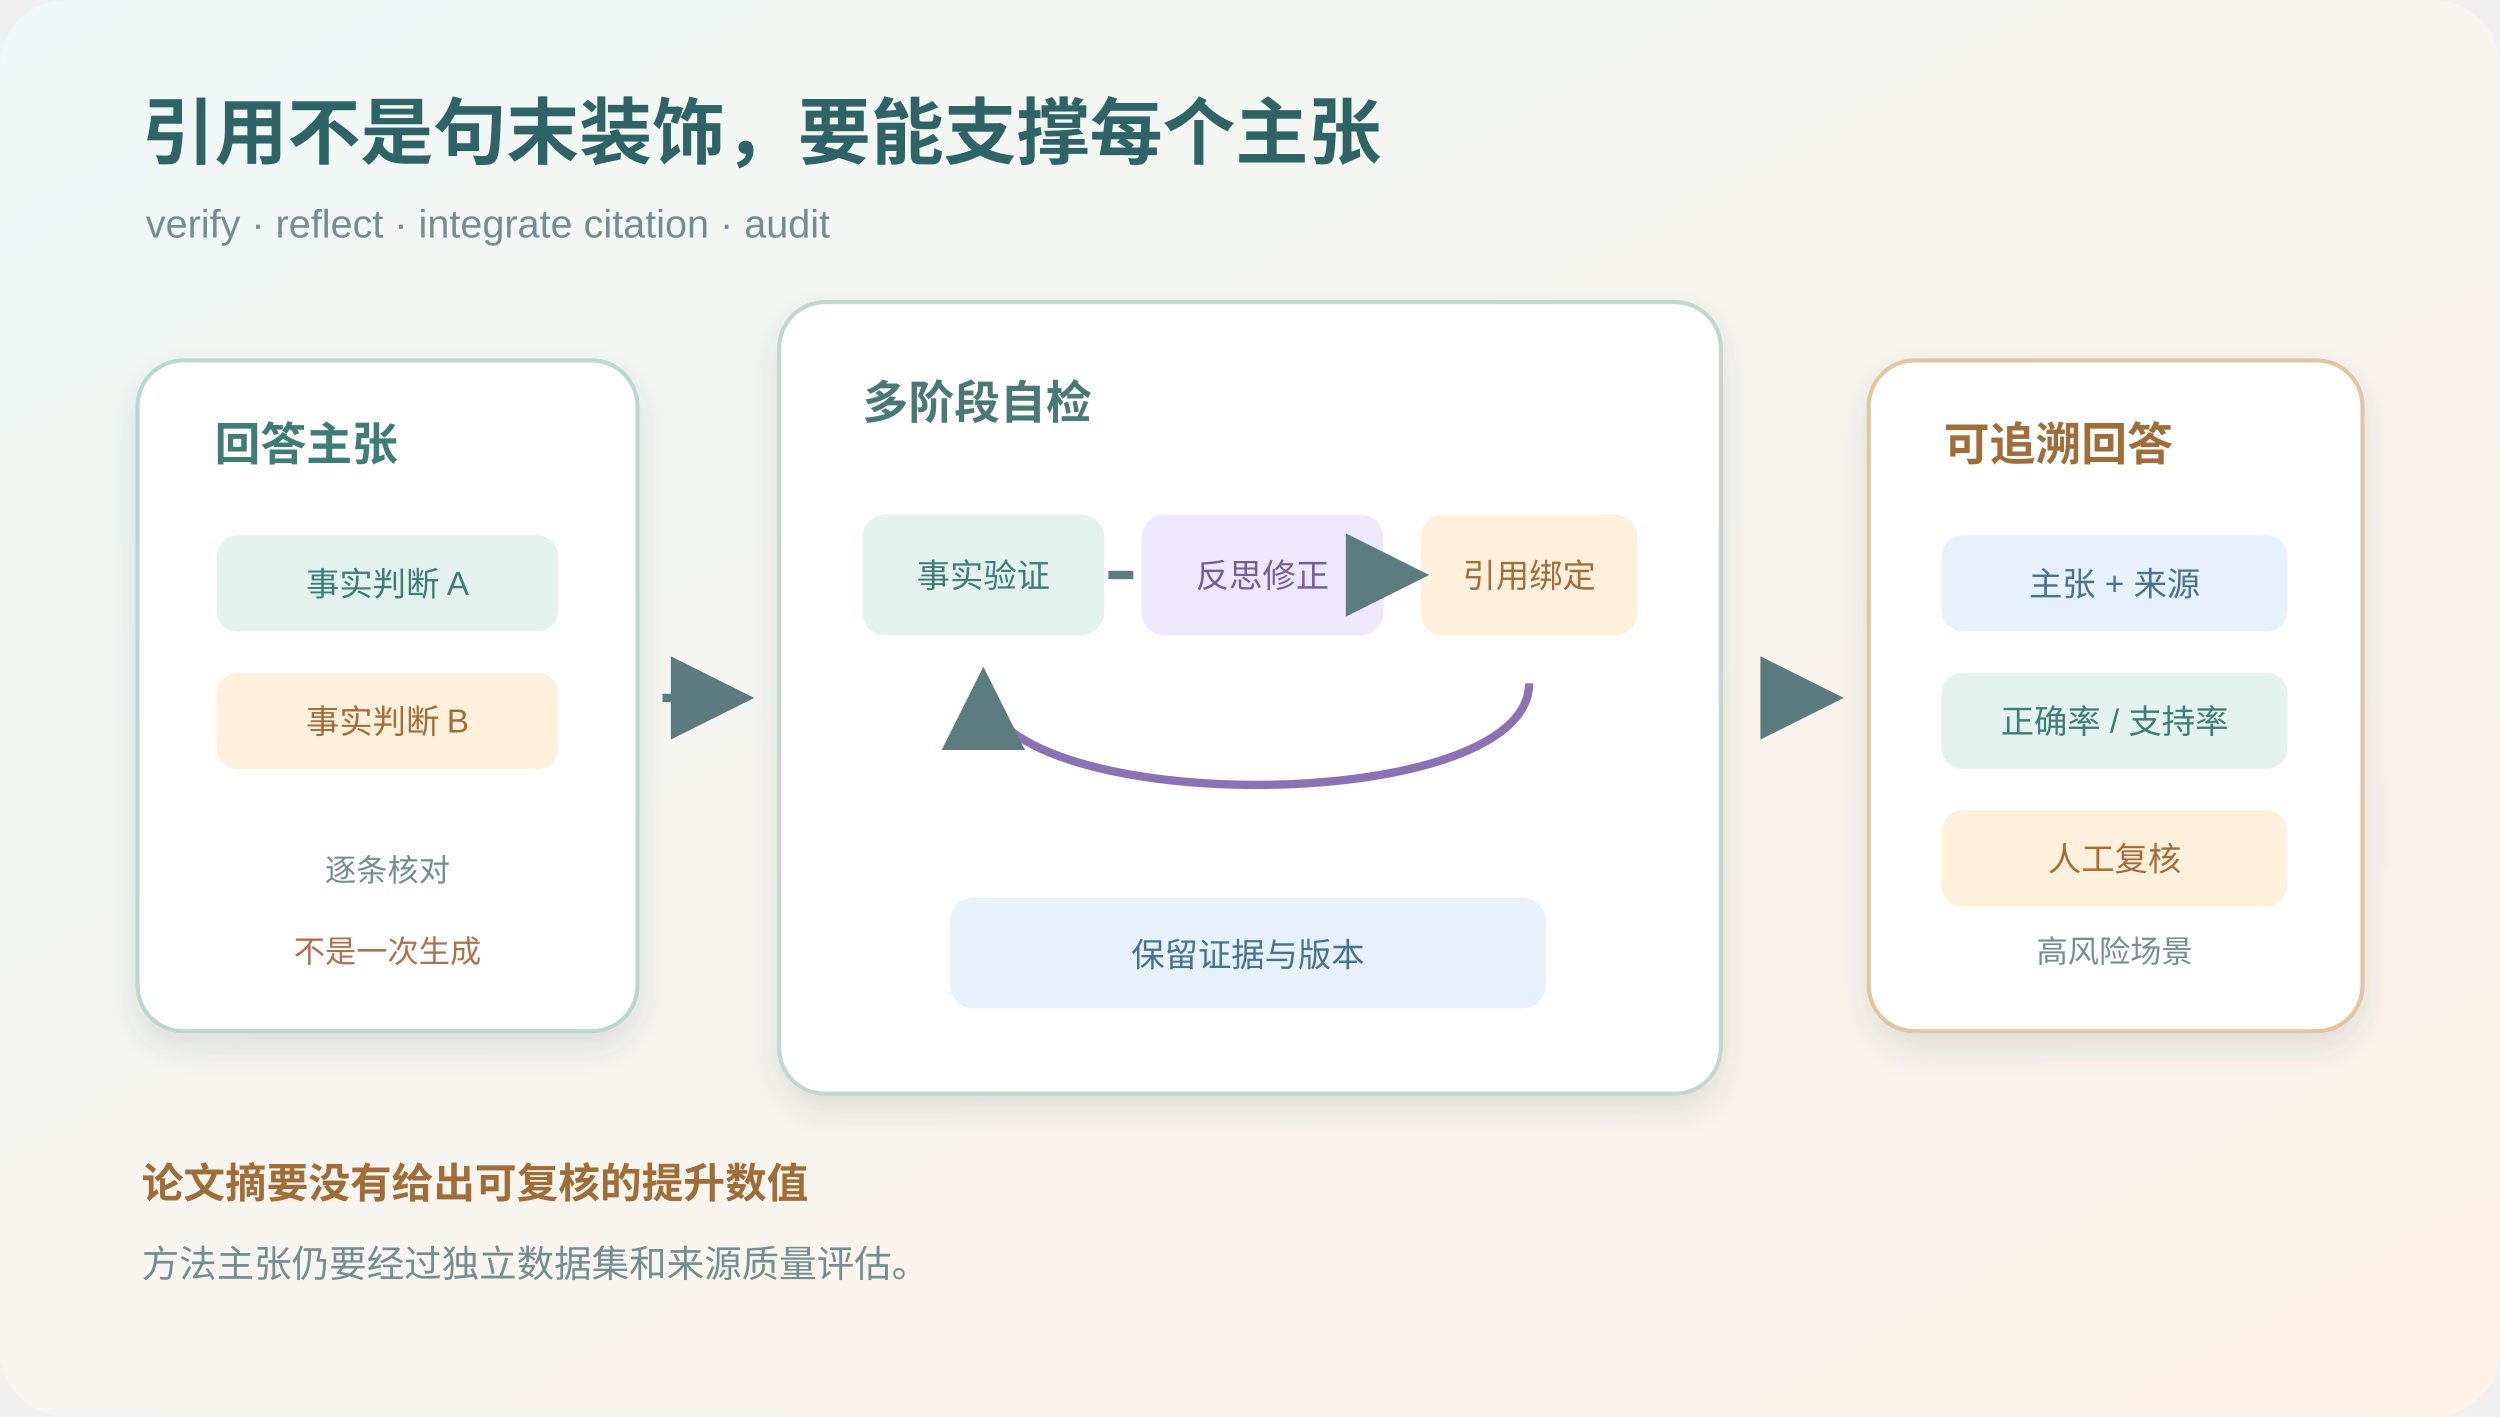
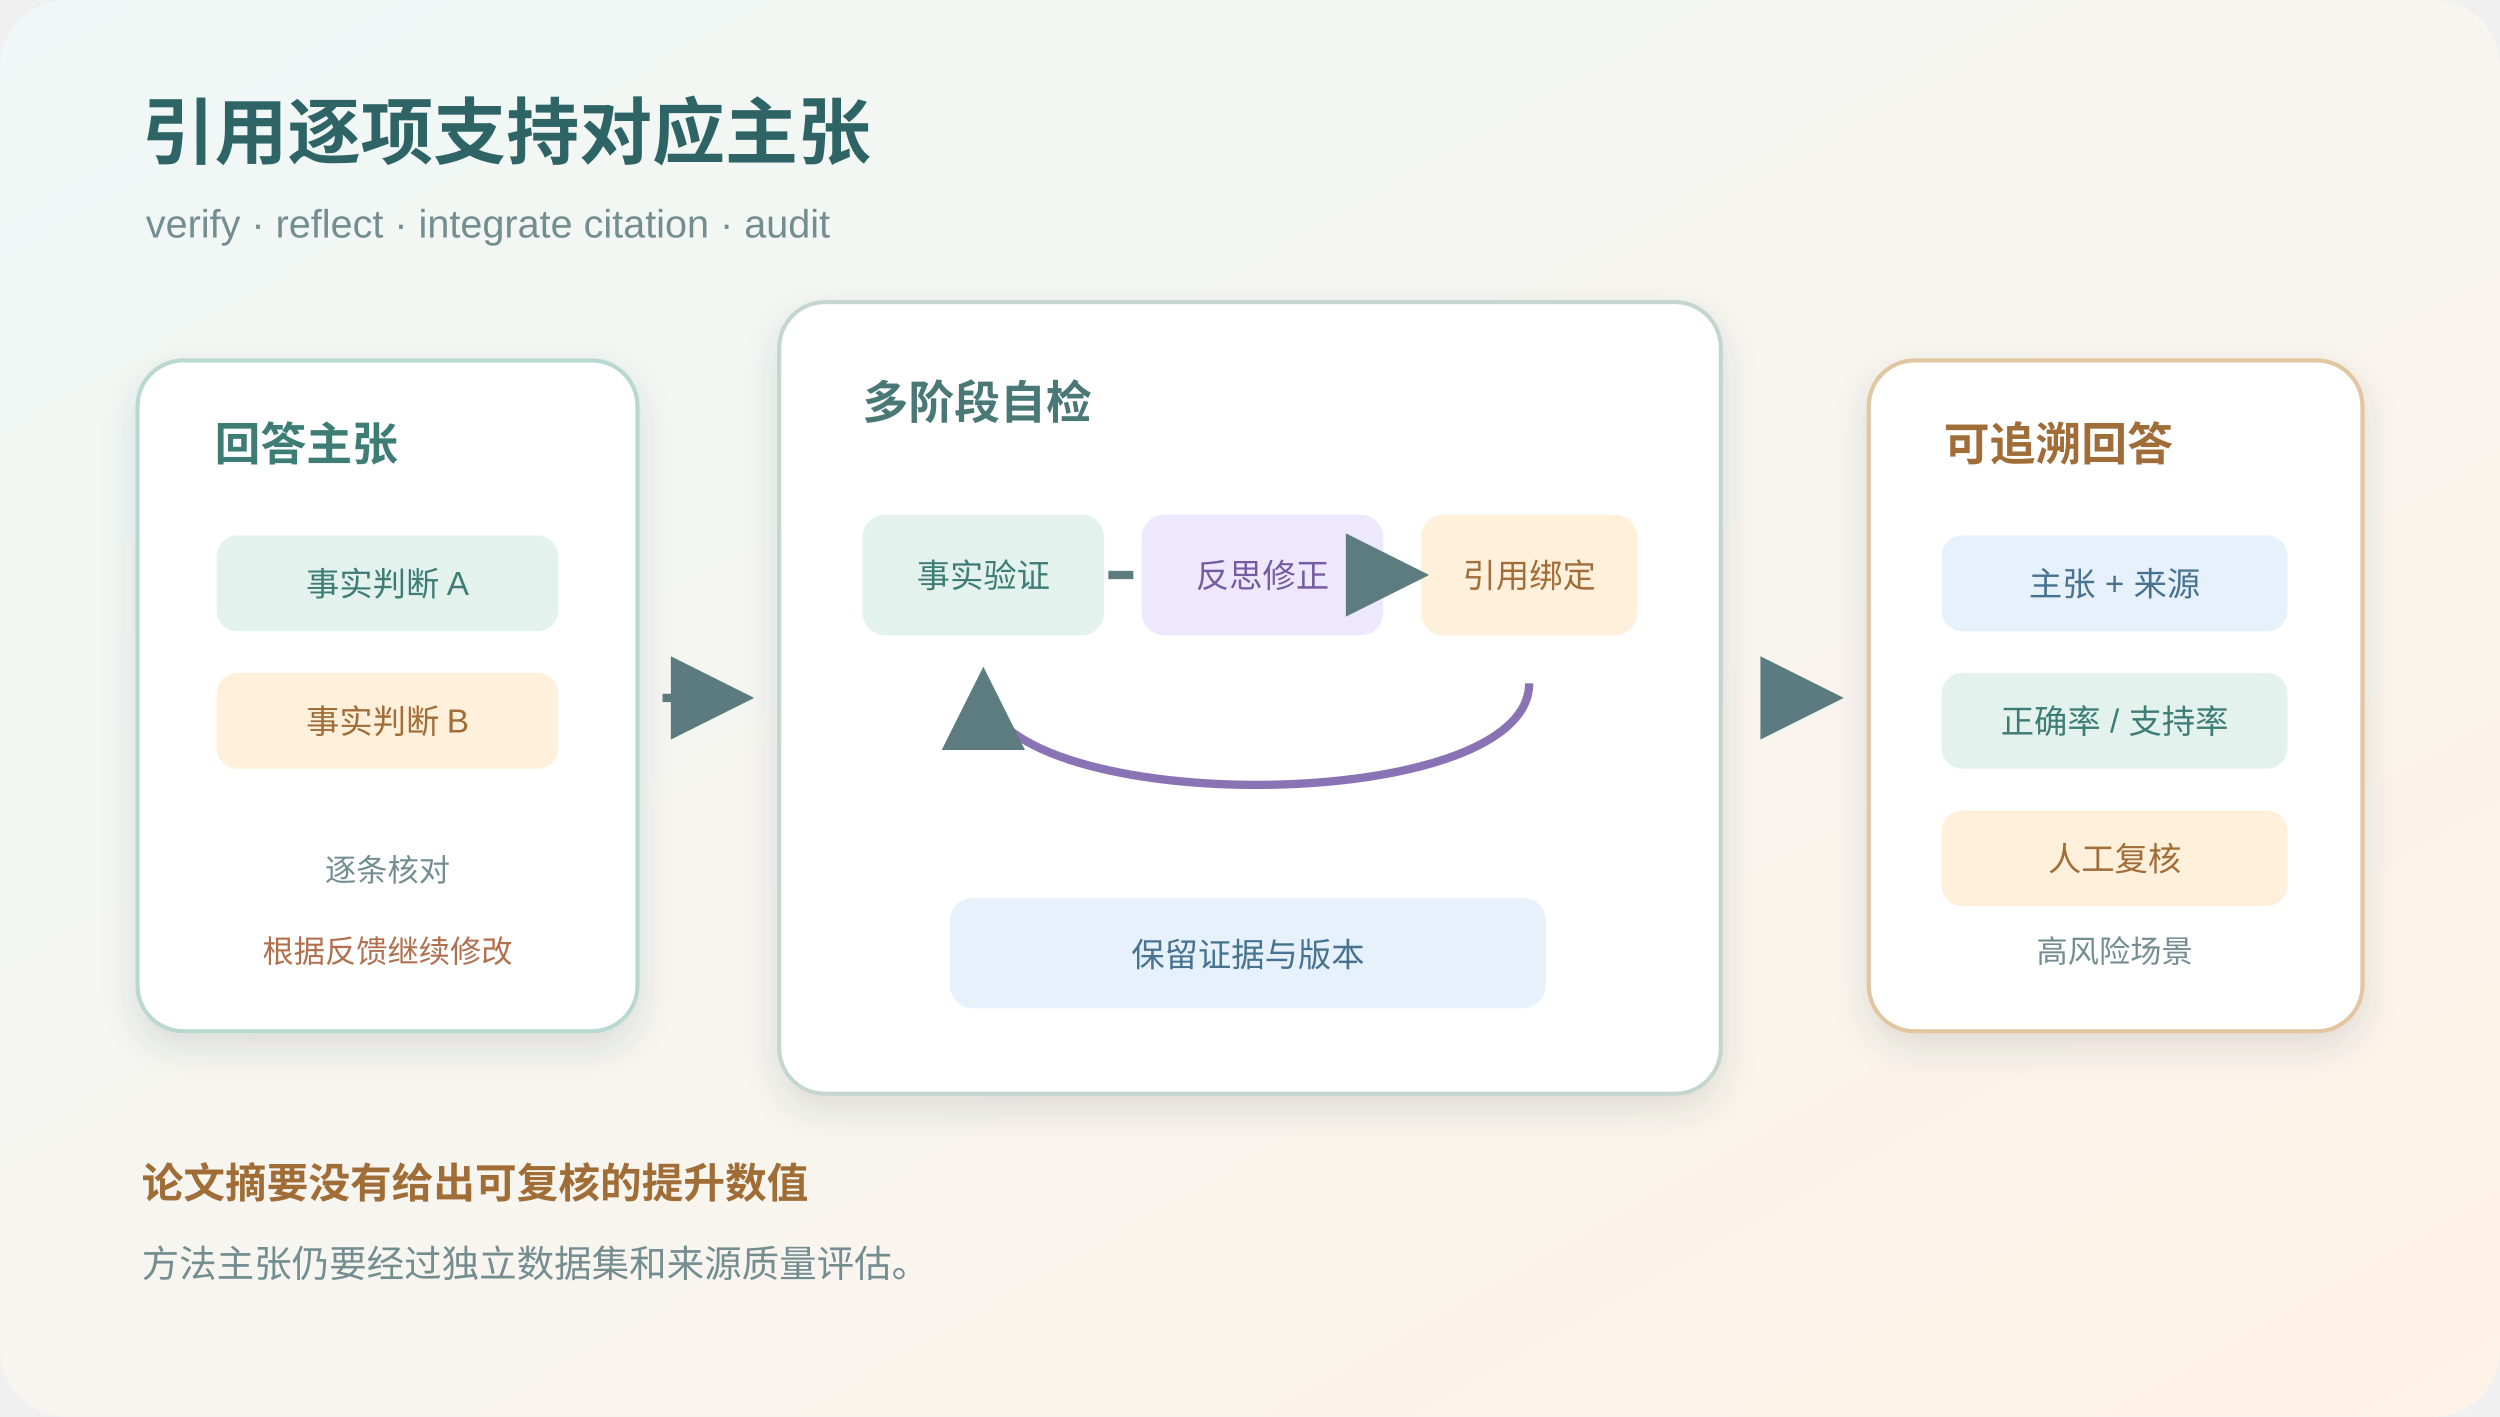
<svg xmlns="http://www.w3.org/2000/svg" viewBox="0 0 1200 680" role="img" aria-labelledby="title desc">
  <defs>
    <linearGradient id="bg" x1="0" x2="1" y1="0" y2="1">
      <stop offset="0" stop-color="#eff8f7" />
      <stop offset="1" stop-color="#fff2e7" />
    </linearGradient>
    <marker id="arrow" markerWidth="10" markerHeight="10" refX="8" refY="5" orient="auto">
      <path d="M0,0 L10,5 L0,10 Z" fill="#5b7b80" />
    </marker>
    <filter id="shadow" x="-20%" y="-20%" width="140%" height="140%">
      <feDropShadow dx="0" dy="7" stdDeviation="8" flood-color="#254c51" flood-opacity=".14" />
    </filter>
  </defs>
  <rect width="1200" height="680" rx="32" fill="url(#bg)" />
-   <text x="68" y="76" fill="#2f6467" font-size="35" font-family="Arial, 'Noto Sans CJK SC', sans-serif" font-weight="700">引用不是句末装饰，要能支撑每个主张</text>
+   <text x="68" y="76" fill="#2f6467" font-size="35" font-family="Arial, 'Noto Sans CJK SC', sans-serif" font-weight="700">引用逐项支持对应主张</text>
  <text x="70" y="114" fill="#738d91" font-size="19" font-family="Arial, 'Noto Sans CJK SC', sans-serif">verify · reflect · integrate citation · audit</text>
  <g filter="url(#shadow)">
    <rect x="66" y="173" width="240" height="322" rx="22" fill="#fff" stroke="#b8d8d1" stroke-width="2" />
    <text x="103" y="221" fill="#3d7d76" font-size="22" font-family="Arial, 'Noto Sans CJK SC', sans-serif" font-weight="700">回答主张</text>
    <rect x="104" y="257" width="164" height="46" rx="10" fill="#e4f2ee" />
    <text x="186" y="286" text-anchor="middle" fill="#3d7d76" font-size="16" font-family="Arial, 'Noto Sans CJK SC', sans-serif">事实判断 A</text>
    <rect x="104" y="323" width="164" height="46" rx="10" fill="#fff0dc" />
    <text x="186" y="352" text-anchor="middle" fill="#a16d37" font-size="16" font-family="Arial, 'Noto Sans CJK SC', sans-serif">事实判断 B</text>
    <text x="186" y="423" text-anchor="middle" fill="#738d91" font-size="15" font-family="Arial, 'Noto Sans CJK SC', sans-serif">逐条核对</text>
-     <text x="186" y="462" text-anchor="middle" fill="#b16f4d" font-size="15" font-family="Arial, 'Noto Sans CJK SC', sans-serif">不是一次生成</text>
+     <text x="186" y="462" text-anchor="middle" fill="#b16f4d" font-size="15" font-family="Arial, 'Noto Sans CJK SC', sans-serif">根据反馈继续修改</text>
  </g>
  <path d="M318 335 H354" stroke="#5b7b80" stroke-width="4" marker-end="url(#arrow)" />
  <g filter="url(#shadow)">
    <rect x="374" y="145" width="452" height="380" rx="22" fill="#fff" stroke="#c4d6cf" stroke-width="2" />
    <text x="414" y="201" fill="#4a7876" font-size="22" font-family="Arial, 'Noto Sans CJK SC', sans-serif" font-weight="700">多阶段自检</text>
    <rect x="414" y="247" width="116" height="58" rx="11" fill="#e4f2ee" />
    <text x="472" y="282" text-anchor="middle" fill="#3d7d76" font-size="16" font-family="Arial, 'Noto Sans CJK SC', sans-serif">事实验证</text>
    <rect x="548" y="247" width="116" height="58" rx="11" fill="#eee8ff" />
    <text x="606" y="282" text-anchor="middle" fill="#745ba1" font-size="16" font-family="Arial, 'Noto Sans CJK SC', sans-serif">反思修正</text>
    <rect x="682" y="247" width="104" height="58" rx="11" fill="#fff0dc" />
    <text x="734" y="282" text-anchor="middle" fill="#a16d37" font-size="16" font-family="Arial, 'Noto Sans CJK SC', sans-serif">引用绑定</text>
    <path d="M532 276 H544 M666 276 H678" stroke="#5b7b80" stroke-width="4" marker-end="url(#arrow)" />
    <path d="M734 328 C734 393 472 393 472 328" fill="none" stroke="#8a73b5" stroke-width="4" marker-end="url(#arrow)" />
    <rect x="456" y="431" width="286" height="53" rx="11" fill="#e6f1fb" />
    <text x="599" y="464" text-anchor="middle" fill="#477290" font-size="16" font-family="Arial, 'Noto Sans CJK SC', sans-serif">保留证据与版本</text>
  </g>
  <path d="M848 335 H877" stroke="#5b7b80" stroke-width="4" marker-end="url(#arrow)" />
  <g filter="url(#shadow)">
    <rect x="897" y="173" width="237" height="322" rx="22" fill="#fff" stroke="#e2c5a1" stroke-width="2" />
    <text x="933" y="221" fill="#a06d37" font-size="22" font-family="Arial, 'Noto Sans CJK SC', sans-serif" font-weight="700">可追溯回答</text>
    <rect x="932" y="257" width="166" height="46" rx="10" fill="#e6f1fb" />
    <text x="1015" y="286" text-anchor="middle" fill="#477290" font-size="16" font-family="Arial, 'Noto Sans CJK SC', sans-serif">主张 + 来源</text>
    <rect x="932" y="323" width="166" height="46" rx="10" fill="#e4f2ee" />
    <text x="1015" y="352" text-anchor="middle" fill="#3d7d76" font-size="16" font-family="Arial, 'Noto Sans CJK SC', sans-serif">正确率 / 支持率</text>
    <rect x="932" y="389" width="166" height="46" rx="10" fill="#fff0dc" />
    <text x="1015" y="418" text-anchor="middle" fill="#a16d37" font-size="16" font-family="Arial, 'Noto Sans CJK SC', sans-serif">人工复核</text>
    <text x="1015" y="462" text-anchor="middle" fill="#738d91" font-size="15" font-family="Arial, 'Noto Sans CJK SC', sans-serif">高风险场景</text>
  </g>
  <text x="68" y="575" fill="#a06d37" font-size="20" font-family="Arial, 'Noto Sans CJK SC', sans-serif" font-weight="700">论文摘要没有给出可复核的提升数值</text>
  <text x="68" y="613" fill="#738d91" font-size="18" font-family="Arial, 'Noto Sans CJK SC', sans-serif">方法主张仍要经过独立数据集和来源质量评估。</text>
</svg>
